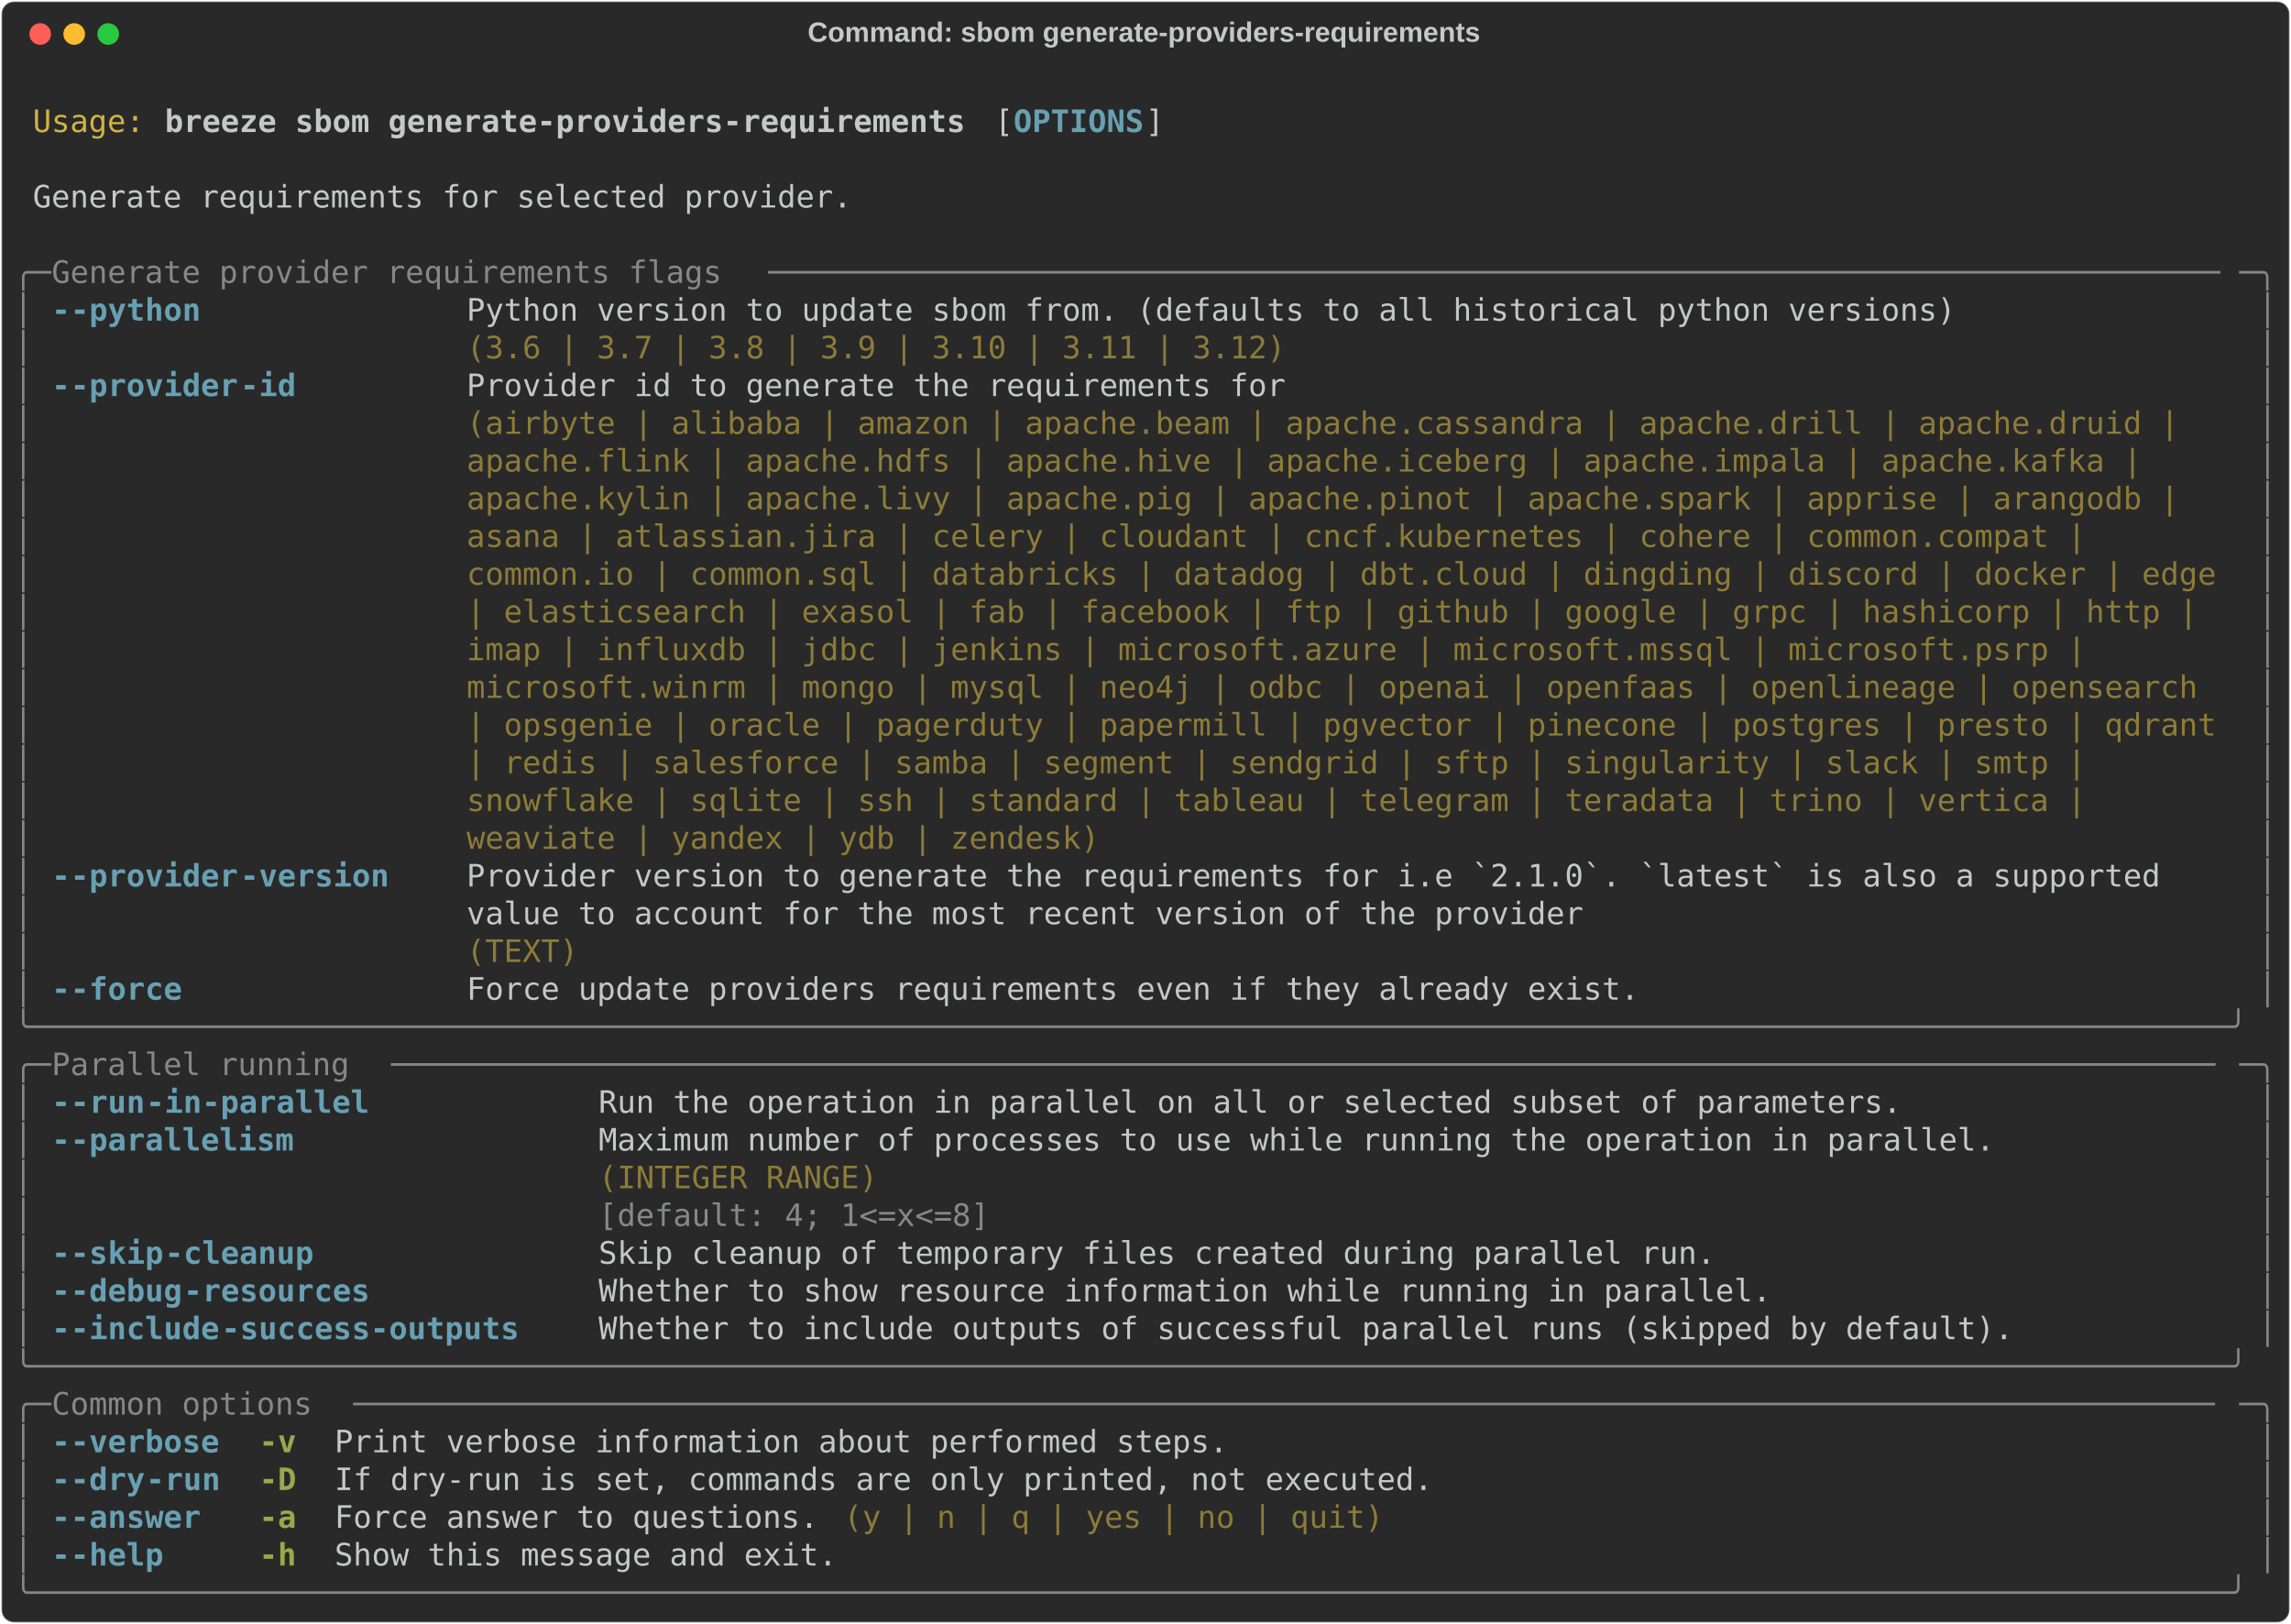
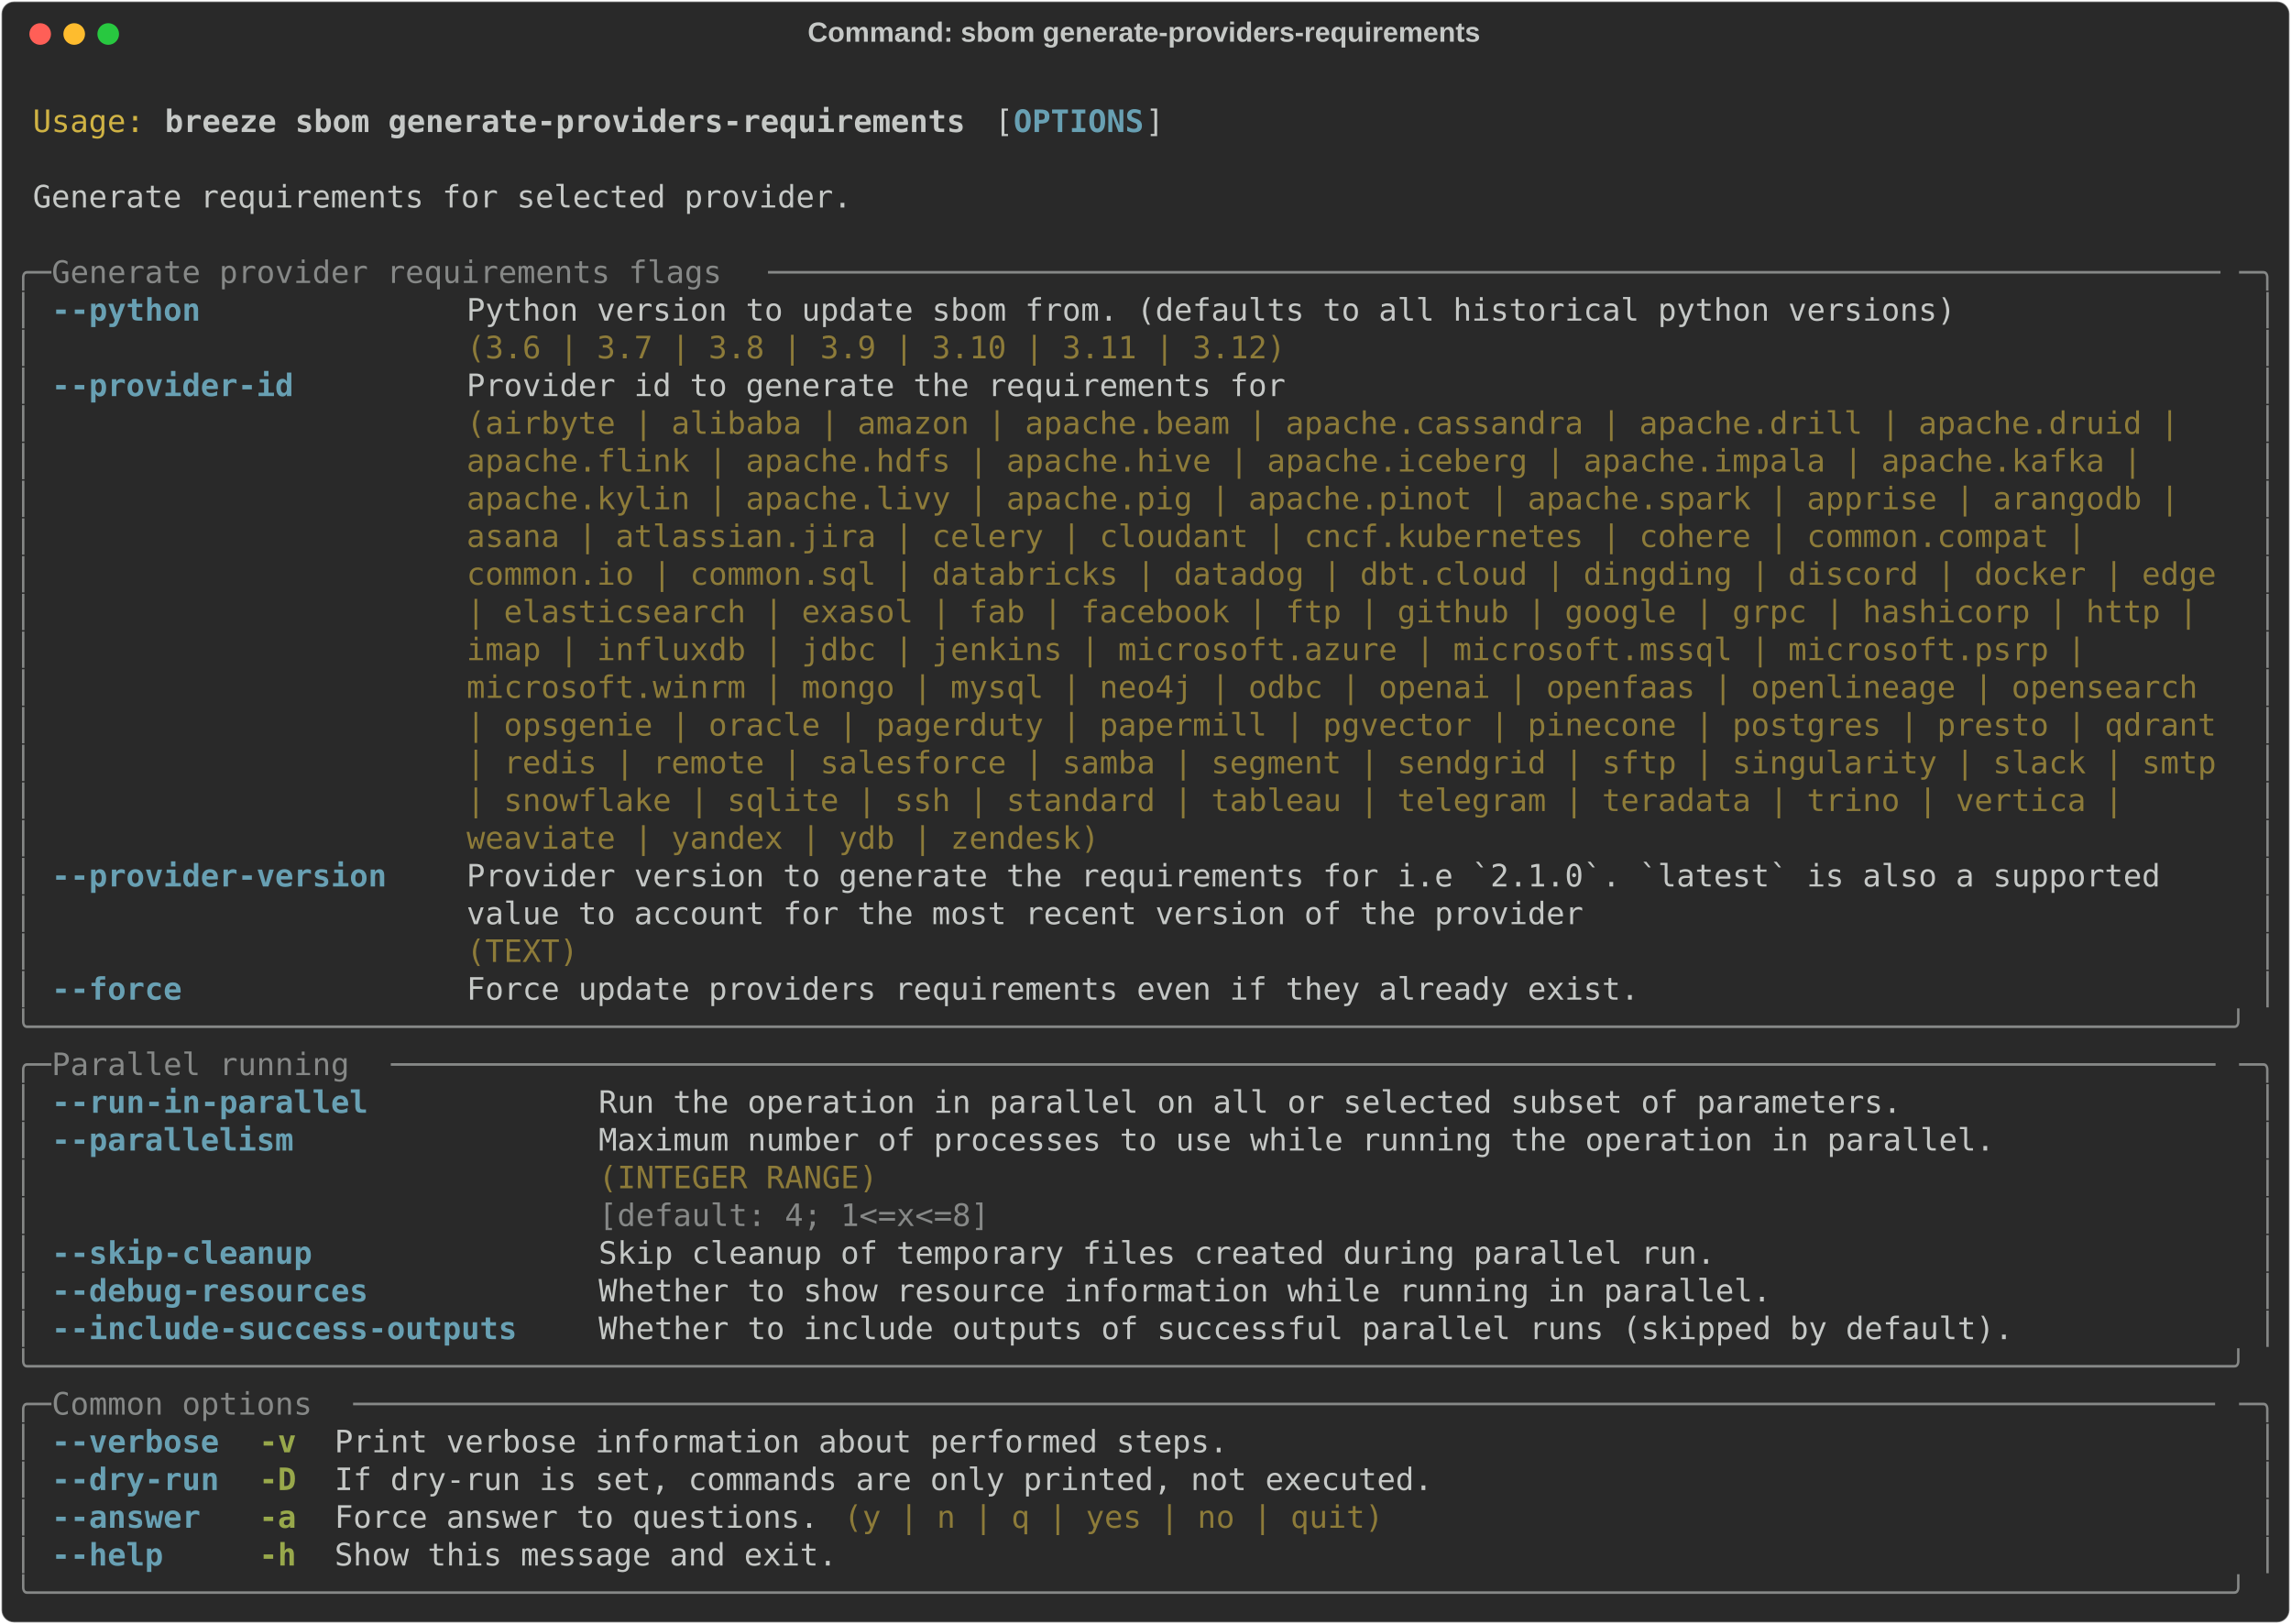
<svg xmlns="http://www.w3.org/2000/svg" class="rich-terminal" viewBox="0 0 1482 1050.4">
  <style>

    @font-face {
        font-family: "Fira Code";
        src: local("FiraCode-Regular"),
                url("https://cdnjs.cloudflare.com/ajax/libs/firacode/6.2.0/woff2/FiraCode-Regular.woff2") format("woff2"),
                url("https://cdnjs.cloudflare.com/ajax/libs/firacode/6.2.0/woff/FiraCode-Regular.woff") format("woff");
        font-style: normal;
        font-weight: 400;
    }
    @font-face {
        font-family: "Fira Code";
        src: local("FiraCode-Bold"),
                url("https://cdnjs.cloudflare.com/ajax/libs/firacode/6.2.0/woff2/FiraCode-Bold.woff2") format("woff2"),
                url("https://cdnjs.cloudflare.com/ajax/libs/firacode/6.2.0/woff/FiraCode-Bold.woff") format("woff");
        font-style: bold;
        font-weight: 700;
    }

    .breeze-sbom-generate-providers-requirements-matrix {
        font-family: Fira Code, monospace;
        font-size: 20px;
        line-height: 24.4px;
        font-variant-east-asian: full-width;
    }

    .breeze-sbom-generate-providers-requirements-title {
        font-size: 18px;
        font-weight: bold;
        font-family: arial;
    }

    .breeze-sbom-generate-providers-requirements-r1 { fill: #c5c8c6 }
.breeze-sbom-generate-providers-requirements-r2 { fill: #d0b344 }
.breeze-sbom-generate-providers-requirements-r3 { fill: #c5c8c6;font-weight: bold }
.breeze-sbom-generate-providers-requirements-r4 { fill: #68a0b3;font-weight: bold }
.breeze-sbom-generate-providers-requirements-r5 { fill: #868887 }
.breeze-sbom-generate-providers-requirements-r6 { fill: #8d7b39 }
.breeze-sbom-generate-providers-requirements-r7 { fill: #98a84b;font-weight: bold }
    </style>
  <defs>
    <clipPath id="breeze-sbom-generate-providers-requirements-clip-terminal">
      <rect x="0" y="0" width="1463.0" height="999.4" />
    </clipPath>
    <clipPath id="breeze-sbom-generate-providers-requirements-line-0">
      <rect x="0" y="1.5" width="1464" height="24.65" />
    </clipPath>
    <clipPath id="breeze-sbom-generate-providers-requirements-line-1">
      <rect x="0" y="25.9" width="1464" height="24.65" />
    </clipPath>
    <clipPath id="breeze-sbom-generate-providers-requirements-line-2">
      <rect x="0" y="50.3" width="1464" height="24.65" />
    </clipPath>
    <clipPath id="breeze-sbom-generate-providers-requirements-line-3">
      <rect x="0" y="74.7" width="1464" height="24.65" />
    </clipPath>
    <clipPath id="breeze-sbom-generate-providers-requirements-line-4">
      <rect x="0" y="99.1" width="1464" height="24.65" />
    </clipPath>
    <clipPath id="breeze-sbom-generate-providers-requirements-line-5">
      <rect x="0" y="123.5" width="1464" height="24.65" />
    </clipPath>
    <clipPath id="breeze-sbom-generate-providers-requirements-line-6">
      <rect x="0" y="147.9" width="1464" height="24.65" />
    </clipPath>
    <clipPath id="breeze-sbom-generate-providers-requirements-line-7">
      <rect x="0" y="172.3" width="1464" height="24.65" />
    </clipPath>
    <clipPath id="breeze-sbom-generate-providers-requirements-line-8">
      <rect x="0" y="196.7" width="1464" height="24.65" />
    </clipPath>
    <clipPath id="breeze-sbom-generate-providers-requirements-line-9">
      <rect x="0" y="221.1" width="1464" height="24.65" />
    </clipPath>
    <clipPath id="breeze-sbom-generate-providers-requirements-line-10">
      <rect x="0" y="245.5" width="1464" height="24.65" />
    </clipPath>
    <clipPath id="breeze-sbom-generate-providers-requirements-line-11">
      <rect x="0" y="269.9" width="1464" height="24.65" />
    </clipPath>
    <clipPath id="breeze-sbom-generate-providers-requirements-line-12">
      <rect x="0" y="294.3" width="1464" height="24.65" />
    </clipPath>
    <clipPath id="breeze-sbom-generate-providers-requirements-line-13">
      <rect x="0" y="318.7" width="1464" height="24.65" />
    </clipPath>
    <clipPath id="breeze-sbom-generate-providers-requirements-line-14">
      <rect x="0" y="343.1" width="1464" height="24.65" />
    </clipPath>
    <clipPath id="breeze-sbom-generate-providers-requirements-line-15">
      <rect x="0" y="367.5" width="1464" height="24.65" />
    </clipPath>
    <clipPath id="breeze-sbom-generate-providers-requirements-line-16">
      <rect x="0" y="391.9" width="1464" height="24.65" />
    </clipPath>
    <clipPath id="breeze-sbom-generate-providers-requirements-line-17">
      <rect x="0" y="416.3" width="1464" height="24.65" />
    </clipPath>
    <clipPath id="breeze-sbom-generate-providers-requirements-line-18">
      <rect x="0" y="440.7" width="1464" height="24.65" />
    </clipPath>
    <clipPath id="breeze-sbom-generate-providers-requirements-line-19">
      <rect x="0" y="465.1" width="1464" height="24.65" />
    </clipPath>
    <clipPath id="breeze-sbom-generate-providers-requirements-line-20">
      <rect x="0" y="489.5" width="1464" height="24.65" />
    </clipPath>
    <clipPath id="breeze-sbom-generate-providers-requirements-line-21">
      <rect x="0" y="513.9" width="1464" height="24.65" />
    </clipPath>
    <clipPath id="breeze-sbom-generate-providers-requirements-line-22">
      <rect x="0" y="538.3" width="1464" height="24.65" />
    </clipPath>
    <clipPath id="breeze-sbom-generate-providers-requirements-line-23">
      <rect x="0" y="562.7" width="1464" height="24.65" />
    </clipPath>
    <clipPath id="breeze-sbom-generate-providers-requirements-line-24">
      <rect x="0" y="587.1" width="1464" height="24.65" />
    </clipPath>
    <clipPath id="breeze-sbom-generate-providers-requirements-line-25">
      <rect x="0" y="611.5" width="1464" height="24.65" />
    </clipPath>
    <clipPath id="breeze-sbom-generate-providers-requirements-line-26">
      <rect x="0" y="635.9" width="1464" height="24.65" />
    </clipPath>
    <clipPath id="breeze-sbom-generate-providers-requirements-line-27">
      <rect x="0" y="660.3" width="1464" height="24.65" />
    </clipPath>
    <clipPath id="breeze-sbom-generate-providers-requirements-line-28">
      <rect x="0" y="684.7" width="1464" height="24.65" />
    </clipPath>
    <clipPath id="breeze-sbom-generate-providers-requirements-line-29">
      <rect x="0" y="709.1" width="1464" height="24.65" />
    </clipPath>
    <clipPath id="breeze-sbom-generate-providers-requirements-line-30">
      <rect x="0" y="733.5" width="1464" height="24.65" />
    </clipPath>
    <clipPath id="breeze-sbom-generate-providers-requirements-line-31">
      <rect x="0" y="757.9" width="1464" height="24.65" />
    </clipPath>
    <clipPath id="breeze-sbom-generate-providers-requirements-line-32">
      <rect x="0" y="782.3" width="1464" height="24.65" />
    </clipPath>
    <clipPath id="breeze-sbom-generate-providers-requirements-line-33">
      <rect x="0" y="806.7" width="1464" height="24.65" />
    </clipPath>
    <clipPath id="breeze-sbom-generate-providers-requirements-line-34">
      <rect x="0" y="831.1" width="1464" height="24.65" />
    </clipPath>
    <clipPath id="breeze-sbom-generate-providers-requirements-line-35">
      <rect x="0" y="855.5" width="1464" height="24.65" />
    </clipPath>
    <clipPath id="breeze-sbom-generate-providers-requirements-line-36">
      <rect x="0" y="879.9" width="1464" height="24.65" />
    </clipPath>
    <clipPath id="breeze-sbom-generate-providers-requirements-line-37">
      <rect x="0" y="904.3" width="1464" height="24.65" />
    </clipPath>
    <clipPath id="breeze-sbom-generate-providers-requirements-line-38">
      <rect x="0" y="928.7" width="1464" height="24.65" />
    </clipPath>
    <clipPath id="breeze-sbom-generate-providers-requirements-line-39">
      <rect x="0" y="953.1" width="1464" height="24.65" />
    </clipPath>
  </defs>
  <rect fill="#292929" stroke="rgba(255,255,255,0.35)" stroke-width="1" x="1" y="1" width="1480" height="1048.4" rx="8" />
  <text class="breeze-sbom-generate-providers-requirements-title" fill="#c5c8c6" text-anchor="middle" x="740" y="27">Command: sbom generate-providers-requirements</text>
  <g transform="translate(26,22)">
    <circle cx="0" cy="0" r="7" fill="#ff5f57" />
    <circle cx="22" cy="0" r="7" fill="#febc2e" />
    <circle cx="44" cy="0" r="7" fill="#28c840" />
  </g>
  <g transform="translate(9, 41)" clip-path="url(#breeze-sbom-generate-providers-requirements-clip-terminal)">
    <g class="breeze-sbom-generate-providers-requirements-matrix">
      <text class="breeze-sbom-generate-providers-requirements-r1" x="1464" y="20" textLength="12.2" clip-path="url(#breeze-sbom-generate-providers-requirements-line-0)">
</text>
      <text class="breeze-sbom-generate-providers-requirements-r2" x="12.2" y="44.4" textLength="73.2" clip-path="url(#breeze-sbom-generate-providers-requirements-line-1)">Usage:</text>
      <text class="breeze-sbom-generate-providers-requirements-r3" x="97.6" y="44.4" textLength="524.6" clip-path="url(#breeze-sbom-generate-providers-requirements-line-1)">breeze sbom generate-providers-requirements</text>
      <text class="breeze-sbom-generate-providers-requirements-r1" x="634.4" y="44.4" textLength="12.2" clip-path="url(#breeze-sbom-generate-providers-requirements-line-1)">[</text>
      <text class="breeze-sbom-generate-providers-requirements-r4" x="646.6" y="44.4" textLength="85.4" clip-path="url(#breeze-sbom-generate-providers-requirements-line-1)">OPTIONS</text>
      <text class="breeze-sbom-generate-providers-requirements-r1" x="732" y="44.4" textLength="12.2" clip-path="url(#breeze-sbom-generate-providers-requirements-line-1)">]</text>
      <text class="breeze-sbom-generate-providers-requirements-r1" x="1464" y="44.4" textLength="12.2" clip-path="url(#breeze-sbom-generate-providers-requirements-line-1)">
</text>
      <text class="breeze-sbom-generate-providers-requirements-r1" x="1464" y="68.8" textLength="12.2" clip-path="url(#breeze-sbom-generate-providers-requirements-line-2)">
</text>
      <text class="breeze-sbom-generate-providers-requirements-r1" x="12.2" y="93.2" textLength="536.8" clip-path="url(#breeze-sbom-generate-providers-requirements-line-3)">Generate requirements for selected provider.</text>
      <text class="breeze-sbom-generate-providers-requirements-r1" x="1464" y="93.2" textLength="12.2" clip-path="url(#breeze-sbom-generate-providers-requirements-line-3)">
</text>
      <text class="breeze-sbom-generate-providers-requirements-r1" x="1464" y="117.6" textLength="12.2" clip-path="url(#breeze-sbom-generate-providers-requirements-line-4)">
</text>
      <text class="breeze-sbom-generate-providers-requirements-r5" x="0" y="142" textLength="24.4" clip-path="url(#breeze-sbom-generate-providers-requirements-line-5)">╭─</text>
      <text class="breeze-sbom-generate-providers-requirements-r5" x="24.4" y="142" textLength="463.6" clip-path="url(#breeze-sbom-generate-providers-requirements-line-5)"> Generate provider requirements flags </text>
      <text class="breeze-sbom-generate-providers-requirements-r5" x="488" y="142" textLength="951.6" clip-path="url(#breeze-sbom-generate-providers-requirements-line-5)">──────────────────────────────────────────────────────────────────────────────</text>
      <text class="breeze-sbom-generate-providers-requirements-r5" x="1439.6" y="142" textLength="24.4" clip-path="url(#breeze-sbom-generate-providers-requirements-line-5)">─╮</text>
      <text class="breeze-sbom-generate-providers-requirements-r1" x="1464" y="142" textLength="12.2" clip-path="url(#breeze-sbom-generate-providers-requirements-line-5)">
</text>
      <text class="breeze-sbom-generate-providers-requirements-r5" x="0" y="166.4" textLength="12.2" clip-path="url(#breeze-sbom-generate-providers-requirements-line-6)">│</text>
-       <text class="breeze-sbom-generate-providers-requirements-r4" x="24.4" y="166.4" textLength="12.2" clip-path="url(#breeze-sbom-generate-providers-requirements-line-6)">-</text>
-       <text class="breeze-sbom-generate-providers-requirements-r4" x="36.6" y="166.4" textLength="85.4" clip-path="url(#breeze-sbom-generate-providers-requirements-line-6)">-python</text>
+       <text class="breeze-sbom-generate-providers-requirements-r4" x="24.4" y="166.4" textLength="97.6" clip-path="url(#breeze-sbom-generate-providers-requirements-line-6)">--python</text>
      <text class="breeze-sbom-generate-providers-requirements-r1" x="292.8" y="166.4" textLength="976" clip-path="url(#breeze-sbom-generate-providers-requirements-line-6)">Python version to update sbom from. (defaults to all historical python versions)</text>
      <text class="breeze-sbom-generate-providers-requirements-r5" x="1451.8" y="166.4" textLength="12.2" clip-path="url(#breeze-sbom-generate-providers-requirements-line-6)">│</text>
      <text class="breeze-sbom-generate-providers-requirements-r1" x="1464" y="166.4" textLength="12.2" clip-path="url(#breeze-sbom-generate-providers-requirements-line-6)">
</text>
      <text class="breeze-sbom-generate-providers-requirements-r5" x="0" y="190.8" textLength="12.2" clip-path="url(#breeze-sbom-generate-providers-requirements-line-7)">│</text>
      <text class="breeze-sbom-generate-providers-requirements-r6" x="292.8" y="190.8" textLength="976" clip-path="url(#breeze-sbom-generate-providers-requirements-line-7)">(3.6 | 3.7 | 3.8 | 3.9 | 3.10 | 3.11 | 3.12)                                    </text>
      <text class="breeze-sbom-generate-providers-requirements-r5" x="1451.8" y="190.8" textLength="12.2" clip-path="url(#breeze-sbom-generate-providers-requirements-line-7)">│</text>
      <text class="breeze-sbom-generate-providers-requirements-r1" x="1464" y="190.8" textLength="12.2" clip-path="url(#breeze-sbom-generate-providers-requirements-line-7)">
</text>
      <text class="breeze-sbom-generate-providers-requirements-r5" x="0" y="215.2" textLength="12.2" clip-path="url(#breeze-sbom-generate-providers-requirements-line-8)">│</text>
-       <text class="breeze-sbom-generate-providers-requirements-r4" x="24.4" y="215.2" textLength="12.2" clip-path="url(#breeze-sbom-generate-providers-requirements-line-8)">-</text>
-       <text class="breeze-sbom-generate-providers-requirements-r4" x="36.6" y="215.2" textLength="109.8" clip-path="url(#breeze-sbom-generate-providers-requirements-line-8)">-provider</text>
-       <text class="breeze-sbom-generate-providers-requirements-r4" x="146.4" y="215.2" textLength="36.6" clip-path="url(#breeze-sbom-generate-providers-requirements-line-8)">-id</text>
+       <text class="breeze-sbom-generate-providers-requirements-r4" x="24.4" y="215.2" textLength="158.6" clip-path="url(#breeze-sbom-generate-providers-requirements-line-8)">--provider-id</text>
      <text class="breeze-sbom-generate-providers-requirements-r1" x="292.8" y="215.2" textLength="1146.8" clip-path="url(#breeze-sbom-generate-providers-requirements-line-8)">Provider id to generate the requirements for                                                  </text>
      <text class="breeze-sbom-generate-providers-requirements-r5" x="1451.8" y="215.2" textLength="12.2" clip-path="url(#breeze-sbom-generate-providers-requirements-line-8)">│</text>
      <text class="breeze-sbom-generate-providers-requirements-r1" x="1464" y="215.2" textLength="12.2" clip-path="url(#breeze-sbom-generate-providers-requirements-line-8)">
</text>
      <text class="breeze-sbom-generate-providers-requirements-r5" x="0" y="239.6" textLength="12.2" clip-path="url(#breeze-sbom-generate-providers-requirements-line-9)">│</text>
      <text class="breeze-sbom-generate-providers-requirements-r6" x="292.8" y="239.6" textLength="1146.8" clip-path="url(#breeze-sbom-generate-providers-requirements-line-9)">(airbyte | alibaba | amazon | apache.beam | apache.cassandra | apache.drill | apache.druid |  </text>
      <text class="breeze-sbom-generate-providers-requirements-r5" x="1451.8" y="239.6" textLength="12.2" clip-path="url(#breeze-sbom-generate-providers-requirements-line-9)">│</text>
      <text class="breeze-sbom-generate-providers-requirements-r1" x="1464" y="239.6" textLength="12.2" clip-path="url(#breeze-sbom-generate-providers-requirements-line-9)">
</text>
      <text class="breeze-sbom-generate-providers-requirements-r5" x="0" y="264" textLength="12.2" clip-path="url(#breeze-sbom-generate-providers-requirements-line-10)">│</text>
      <text class="breeze-sbom-generate-providers-requirements-r6" x="292.8" y="264" textLength="1146.8" clip-path="url(#breeze-sbom-generate-providers-requirements-line-10)">apache.flink | apache.hdfs | apache.hive | apache.iceberg | apache.impala | apache.kafka |    </text>
      <text class="breeze-sbom-generate-providers-requirements-r5" x="1451.8" y="264" textLength="12.2" clip-path="url(#breeze-sbom-generate-providers-requirements-line-10)">│</text>
      <text class="breeze-sbom-generate-providers-requirements-r1" x="1464" y="264" textLength="12.2" clip-path="url(#breeze-sbom-generate-providers-requirements-line-10)">
</text>
      <text class="breeze-sbom-generate-providers-requirements-r5" x="0" y="288.4" textLength="12.2" clip-path="url(#breeze-sbom-generate-providers-requirements-line-11)">│</text>
      <text class="breeze-sbom-generate-providers-requirements-r6" x="292.8" y="288.4" textLength="1146.8" clip-path="url(#breeze-sbom-generate-providers-requirements-line-11)">apache.kylin | apache.livy | apache.pig | apache.pinot | apache.spark | apprise | arangodb |  </text>
      <text class="breeze-sbom-generate-providers-requirements-r5" x="1451.8" y="288.4" textLength="12.2" clip-path="url(#breeze-sbom-generate-providers-requirements-line-11)">│</text>
      <text class="breeze-sbom-generate-providers-requirements-r1" x="1464" y="288.4" textLength="12.2" clip-path="url(#breeze-sbom-generate-providers-requirements-line-11)">
</text>
      <text class="breeze-sbom-generate-providers-requirements-r5" x="0" y="312.8" textLength="12.2" clip-path="url(#breeze-sbom-generate-providers-requirements-line-12)">│</text>
      <text class="breeze-sbom-generate-providers-requirements-r6" x="292.8" y="312.8" textLength="1146.8" clip-path="url(#breeze-sbom-generate-providers-requirements-line-12)">asana | atlassian.jira | celery | cloudant | cncf.kubernetes | cohere | common.compat |       </text>
      <text class="breeze-sbom-generate-providers-requirements-r5" x="1451.8" y="312.8" textLength="12.2" clip-path="url(#breeze-sbom-generate-providers-requirements-line-12)">│</text>
      <text class="breeze-sbom-generate-providers-requirements-r1" x="1464" y="312.8" textLength="12.2" clip-path="url(#breeze-sbom-generate-providers-requirements-line-12)">
</text>
      <text class="breeze-sbom-generate-providers-requirements-r5" x="0" y="337.2" textLength="12.2" clip-path="url(#breeze-sbom-generate-providers-requirements-line-13)">│</text>
      <text class="breeze-sbom-generate-providers-requirements-r6" x="292.8" y="337.2" textLength="1146.8" clip-path="url(#breeze-sbom-generate-providers-requirements-line-13)">common.io | common.sql | databricks | datadog | dbt.cloud | dingding | discord | docker | edge</text>
      <text class="breeze-sbom-generate-providers-requirements-r5" x="1451.8" y="337.2" textLength="12.2" clip-path="url(#breeze-sbom-generate-providers-requirements-line-13)">│</text>
      <text class="breeze-sbom-generate-providers-requirements-r1" x="1464" y="337.2" textLength="12.2" clip-path="url(#breeze-sbom-generate-providers-requirements-line-13)">
</text>
      <text class="breeze-sbom-generate-providers-requirements-r5" x="0" y="361.6" textLength="12.2" clip-path="url(#breeze-sbom-generate-providers-requirements-line-14)">│</text>
      <text class="breeze-sbom-generate-providers-requirements-r6" x="292.8" y="361.6" textLength="1146.8" clip-path="url(#breeze-sbom-generate-providers-requirements-line-14)">| elasticsearch | exasol | fab | facebook | ftp | github | google | grpc | hashicorp | http | </text>
      <text class="breeze-sbom-generate-providers-requirements-r5" x="1451.8" y="361.6" textLength="12.2" clip-path="url(#breeze-sbom-generate-providers-requirements-line-14)">│</text>
      <text class="breeze-sbom-generate-providers-requirements-r1" x="1464" y="361.6" textLength="12.2" clip-path="url(#breeze-sbom-generate-providers-requirements-line-14)">
</text>
      <text class="breeze-sbom-generate-providers-requirements-r5" x="0" y="386" textLength="12.2" clip-path="url(#breeze-sbom-generate-providers-requirements-line-15)">│</text>
      <text class="breeze-sbom-generate-providers-requirements-r6" x="292.8" y="386" textLength="1146.8" clip-path="url(#breeze-sbom-generate-providers-requirements-line-15)">imap | influxdb | jdbc | jenkins | microsoft.azure | microsoft.mssql | microsoft.psrp |       </text>
      <text class="breeze-sbom-generate-providers-requirements-r5" x="1451.8" y="386" textLength="12.2" clip-path="url(#breeze-sbom-generate-providers-requirements-line-15)">│</text>
      <text class="breeze-sbom-generate-providers-requirements-r1" x="1464" y="386" textLength="12.2" clip-path="url(#breeze-sbom-generate-providers-requirements-line-15)">
</text>
      <text class="breeze-sbom-generate-providers-requirements-r5" x="0" y="410.4" textLength="12.2" clip-path="url(#breeze-sbom-generate-providers-requirements-line-16)">│</text>
      <text class="breeze-sbom-generate-providers-requirements-r6" x="292.8" y="410.4" textLength="1146.8" clip-path="url(#breeze-sbom-generate-providers-requirements-line-16)">microsoft.winrm | mongo | mysql | neo4j | odbc | openai | openfaas | openlineage | opensearch </text>
      <text class="breeze-sbom-generate-providers-requirements-r5" x="1451.8" y="410.4" textLength="12.2" clip-path="url(#breeze-sbom-generate-providers-requirements-line-16)">│</text>
      <text class="breeze-sbom-generate-providers-requirements-r1" x="1464" y="410.4" textLength="12.2" clip-path="url(#breeze-sbom-generate-providers-requirements-line-16)">
</text>
      <text class="breeze-sbom-generate-providers-requirements-r5" x="0" y="434.8" textLength="12.2" clip-path="url(#breeze-sbom-generate-providers-requirements-line-17)">│</text>
      <text class="breeze-sbom-generate-providers-requirements-r6" x="292.8" y="434.8" textLength="1146.8" clip-path="url(#breeze-sbom-generate-providers-requirements-line-17)">| opsgenie | oracle | pagerduty | papermill | pgvector | pinecone | postgres | presto | qdrant</text>
      <text class="breeze-sbom-generate-providers-requirements-r5" x="1451.8" y="434.8" textLength="12.2" clip-path="url(#breeze-sbom-generate-providers-requirements-line-17)">│</text>
      <text class="breeze-sbom-generate-providers-requirements-r1" x="1464" y="434.8" textLength="12.2" clip-path="url(#breeze-sbom-generate-providers-requirements-line-17)">
</text>
      <text class="breeze-sbom-generate-providers-requirements-r5" x="0" y="459.2" textLength="12.2" clip-path="url(#breeze-sbom-generate-providers-requirements-line-18)">│</text>
-       <text class="breeze-sbom-generate-providers-requirements-r6" x="292.8" y="459.2" textLength="1146.8" clip-path="url(#breeze-sbom-generate-providers-requirements-line-18)">| redis | salesforce | samba | segment | sendgrid | sftp | singularity | slack | smtp |       </text>
+       <text class="breeze-sbom-generate-providers-requirements-r6" x="292.8" y="459.2" textLength="1146.8" clip-path="url(#breeze-sbom-generate-providers-requirements-line-18)">| redis | remote | salesforce | samba | segment | sendgrid | sftp | singularity | slack | smtp</text>
      <text class="breeze-sbom-generate-providers-requirements-r5" x="1451.8" y="459.2" textLength="12.2" clip-path="url(#breeze-sbom-generate-providers-requirements-line-18)">│</text>
      <text class="breeze-sbom-generate-providers-requirements-r1" x="1464" y="459.2" textLength="12.2" clip-path="url(#breeze-sbom-generate-providers-requirements-line-18)">
</text>
      <text class="breeze-sbom-generate-providers-requirements-r5" x="0" y="483.6" textLength="12.2" clip-path="url(#breeze-sbom-generate-providers-requirements-line-19)">│</text>
-       <text class="breeze-sbom-generate-providers-requirements-r6" x="292.8" y="483.6" textLength="1146.8" clip-path="url(#breeze-sbom-generate-providers-requirements-line-19)">snowflake | sqlite | ssh | standard | tableau | telegram | teradata | trino | vertica |       </text>
+       <text class="breeze-sbom-generate-providers-requirements-r6" x="292.8" y="483.6" textLength="1146.8" clip-path="url(#breeze-sbom-generate-providers-requirements-line-19)">| snowflake | sqlite | ssh | standard | tableau | telegram | teradata | trino | vertica |     </text>
      <text class="breeze-sbom-generate-providers-requirements-r5" x="1451.8" y="483.6" textLength="12.2" clip-path="url(#breeze-sbom-generate-providers-requirements-line-19)">│</text>
      <text class="breeze-sbom-generate-providers-requirements-r1" x="1464" y="483.6" textLength="12.2" clip-path="url(#breeze-sbom-generate-providers-requirements-line-19)">
</text>
      <text class="breeze-sbom-generate-providers-requirements-r5" x="0" y="508" textLength="12.2" clip-path="url(#breeze-sbom-generate-providers-requirements-line-20)">│</text>
      <text class="breeze-sbom-generate-providers-requirements-r6" x="292.8" y="508" textLength="1146.8" clip-path="url(#breeze-sbom-generate-providers-requirements-line-20)">weaviate | yandex | ydb | zendesk)                                                            </text>
      <text class="breeze-sbom-generate-providers-requirements-r5" x="1451.8" y="508" textLength="12.2" clip-path="url(#breeze-sbom-generate-providers-requirements-line-20)">│</text>
      <text class="breeze-sbom-generate-providers-requirements-r1" x="1464" y="508" textLength="12.2" clip-path="url(#breeze-sbom-generate-providers-requirements-line-20)">
</text>
      <text class="breeze-sbom-generate-providers-requirements-r5" x="0" y="532.4" textLength="12.2" clip-path="url(#breeze-sbom-generate-providers-requirements-line-21)">│</text>
-       <text class="breeze-sbom-generate-providers-requirements-r4" x="24.4" y="532.4" textLength="12.2" clip-path="url(#breeze-sbom-generate-providers-requirements-line-21)">-</text>
-       <text class="breeze-sbom-generate-providers-requirements-r4" x="36.6" y="532.4" textLength="109.8" clip-path="url(#breeze-sbom-generate-providers-requirements-line-21)">-provider</text>
-       <text class="breeze-sbom-generate-providers-requirements-r4" x="146.4" y="532.4" textLength="97.6" clip-path="url(#breeze-sbom-generate-providers-requirements-line-21)">-version</text>
+       <text class="breeze-sbom-generate-providers-requirements-r4" x="24.4" y="532.4" textLength="219.6" clip-path="url(#breeze-sbom-generate-providers-requirements-line-21)">--provider-version</text>
      <text class="breeze-sbom-generate-providers-requirements-r1" x="292.8" y="532.4" textLength="1146.8" clip-path="url(#breeze-sbom-generate-providers-requirements-line-21)">Provider version to generate the requirements for i.e `2.1.0`. `latest` is also a supported   </text>
      <text class="breeze-sbom-generate-providers-requirements-r5" x="1451.8" y="532.4" textLength="12.2" clip-path="url(#breeze-sbom-generate-providers-requirements-line-21)">│</text>
      <text class="breeze-sbom-generate-providers-requirements-r1" x="1464" y="532.4" textLength="12.2" clip-path="url(#breeze-sbom-generate-providers-requirements-line-21)">
</text>
      <text class="breeze-sbom-generate-providers-requirements-r5" x="0" y="556.8" textLength="12.2" clip-path="url(#breeze-sbom-generate-providers-requirements-line-22)">│</text>
      <text class="breeze-sbom-generate-providers-requirements-r1" x="292.8" y="556.8" textLength="1146.8" clip-path="url(#breeze-sbom-generate-providers-requirements-line-22)">value to account for the most recent version of the provider                                  </text>
      <text class="breeze-sbom-generate-providers-requirements-r5" x="1451.8" y="556.8" textLength="12.2" clip-path="url(#breeze-sbom-generate-providers-requirements-line-22)">│</text>
      <text class="breeze-sbom-generate-providers-requirements-r1" x="1464" y="556.8" textLength="12.2" clip-path="url(#breeze-sbom-generate-providers-requirements-line-22)">
</text>
      <text class="breeze-sbom-generate-providers-requirements-r5" x="0" y="581.2" textLength="12.2" clip-path="url(#breeze-sbom-generate-providers-requirements-line-23)">│</text>
      <text class="breeze-sbom-generate-providers-requirements-r6" x="292.8" y="581.2" textLength="1146.8" clip-path="url(#breeze-sbom-generate-providers-requirements-line-23)">(TEXT)                                                                                        </text>
      <text class="breeze-sbom-generate-providers-requirements-r5" x="1451.8" y="581.2" textLength="12.2" clip-path="url(#breeze-sbom-generate-providers-requirements-line-23)">│</text>
      <text class="breeze-sbom-generate-providers-requirements-r1" x="1464" y="581.2" textLength="12.2" clip-path="url(#breeze-sbom-generate-providers-requirements-line-23)">
</text>
      <text class="breeze-sbom-generate-providers-requirements-r5" x="0" y="605.6" textLength="12.2" clip-path="url(#breeze-sbom-generate-providers-requirements-line-24)">│</text>
-       <text class="breeze-sbom-generate-providers-requirements-r4" x="24.4" y="605.6" textLength="12.2" clip-path="url(#breeze-sbom-generate-providers-requirements-line-24)">-</text>
-       <text class="breeze-sbom-generate-providers-requirements-r4" x="36.6" y="605.6" textLength="73.2" clip-path="url(#breeze-sbom-generate-providers-requirements-line-24)">-force</text>
+       <text class="breeze-sbom-generate-providers-requirements-r4" x="24.4" y="605.6" textLength="85.4" clip-path="url(#breeze-sbom-generate-providers-requirements-line-24)">--force</text>
      <text class="breeze-sbom-generate-providers-requirements-r1" x="292.8" y="605.6" textLength="768.6" clip-path="url(#breeze-sbom-generate-providers-requirements-line-24)">Force update providers requirements even if they already exist.</text>
      <text class="breeze-sbom-generate-providers-requirements-r5" x="1451.8" y="605.6" textLength="12.2" clip-path="url(#breeze-sbom-generate-providers-requirements-line-24)">│</text>
      <text class="breeze-sbom-generate-providers-requirements-r1" x="1464" y="605.6" textLength="12.2" clip-path="url(#breeze-sbom-generate-providers-requirements-line-24)">
</text>
      <text class="breeze-sbom-generate-providers-requirements-r5" x="0" y="630" textLength="1464" clip-path="url(#breeze-sbom-generate-providers-requirements-line-25)">╰──────────────────────────────────────────────────────────────────────────────────────────────────────────────────────╯</text>
      <text class="breeze-sbom-generate-providers-requirements-r1" x="1464" y="630" textLength="12.2" clip-path="url(#breeze-sbom-generate-providers-requirements-line-25)">
</text>
      <text class="breeze-sbom-generate-providers-requirements-r5" x="0" y="654.4" textLength="24.4" clip-path="url(#breeze-sbom-generate-providers-requirements-line-26)">╭─</text>
      <text class="breeze-sbom-generate-providers-requirements-r5" x="24.4" y="654.4" textLength="219.6" clip-path="url(#breeze-sbom-generate-providers-requirements-line-26)"> Parallel running </text>
      <text class="breeze-sbom-generate-providers-requirements-r5" x="244" y="654.4" textLength="1195.6" clip-path="url(#breeze-sbom-generate-providers-requirements-line-26)">──────────────────────────────────────────────────────────────────────────────────────────────────</text>
      <text class="breeze-sbom-generate-providers-requirements-r5" x="1439.6" y="654.4" textLength="24.4" clip-path="url(#breeze-sbom-generate-providers-requirements-line-26)">─╮</text>
      <text class="breeze-sbom-generate-providers-requirements-r1" x="1464" y="654.4" textLength="12.2" clip-path="url(#breeze-sbom-generate-providers-requirements-line-26)">
</text>
      <text class="breeze-sbom-generate-providers-requirements-r5" x="0" y="678.8" textLength="12.2" clip-path="url(#breeze-sbom-generate-providers-requirements-line-27)">│</text>
-       <text class="breeze-sbom-generate-providers-requirements-r4" x="24.4" y="678.8" textLength="12.2" clip-path="url(#breeze-sbom-generate-providers-requirements-line-27)">-</text>
-       <text class="breeze-sbom-generate-providers-requirements-r4" x="36.6" y="678.8" textLength="48.8" clip-path="url(#breeze-sbom-generate-providers-requirements-line-27)">-run</text>
-       <text class="breeze-sbom-generate-providers-requirements-r4" x="85.4" y="678.8" textLength="146.4" clip-path="url(#breeze-sbom-generate-providers-requirements-line-27)">-in-parallel</text>
+       <text class="breeze-sbom-generate-providers-requirements-r4" x="24.4" y="678.8" textLength="207.4" clip-path="url(#breeze-sbom-generate-providers-requirements-line-27)">--run-in-parallel</text>
      <text class="breeze-sbom-generate-providers-requirements-r1" x="378.2" y="678.8" textLength="854" clip-path="url(#breeze-sbom-generate-providers-requirements-line-27)">Run the operation in parallel on all or selected subset of parameters.</text>
      <text class="breeze-sbom-generate-providers-requirements-r5" x="1451.8" y="678.8" textLength="12.2" clip-path="url(#breeze-sbom-generate-providers-requirements-line-27)">│</text>
      <text class="breeze-sbom-generate-providers-requirements-r1" x="1464" y="678.8" textLength="12.2" clip-path="url(#breeze-sbom-generate-providers-requirements-line-27)">
</text>
      <text class="breeze-sbom-generate-providers-requirements-r5" x="0" y="703.2" textLength="12.2" clip-path="url(#breeze-sbom-generate-providers-requirements-line-28)">│</text>
-       <text class="breeze-sbom-generate-providers-requirements-r4" x="24.4" y="703.2" textLength="12.2" clip-path="url(#breeze-sbom-generate-providers-requirements-line-28)">-</text>
-       <text class="breeze-sbom-generate-providers-requirements-r4" x="36.6" y="703.2" textLength="146.4" clip-path="url(#breeze-sbom-generate-providers-requirements-line-28)">-parallelism</text>
+       <text class="breeze-sbom-generate-providers-requirements-r4" x="24.4" y="703.2" textLength="158.6" clip-path="url(#breeze-sbom-generate-providers-requirements-line-28)">--parallelism</text>
      <text class="breeze-sbom-generate-providers-requirements-r1" x="378.2" y="703.2" textLength="915" clip-path="url(#breeze-sbom-generate-providers-requirements-line-28)">Maximum number of processes to use while running the operation in parallel.</text>
      <text class="breeze-sbom-generate-providers-requirements-r5" x="1451.8" y="703.2" textLength="12.2" clip-path="url(#breeze-sbom-generate-providers-requirements-line-28)">│</text>
      <text class="breeze-sbom-generate-providers-requirements-r1" x="1464" y="703.2" textLength="12.2" clip-path="url(#breeze-sbom-generate-providers-requirements-line-28)">
</text>
      <text class="breeze-sbom-generate-providers-requirements-r5" x="0" y="727.6" textLength="12.2" clip-path="url(#breeze-sbom-generate-providers-requirements-line-29)">│</text>
      <text class="breeze-sbom-generate-providers-requirements-r6" x="378.2" y="727.6" textLength="915" clip-path="url(#breeze-sbom-generate-providers-requirements-line-29)">(INTEGER RANGE)                                                            </text>
      <text class="breeze-sbom-generate-providers-requirements-r5" x="1451.8" y="727.6" textLength="12.2" clip-path="url(#breeze-sbom-generate-providers-requirements-line-29)">│</text>
      <text class="breeze-sbom-generate-providers-requirements-r1" x="1464" y="727.6" textLength="12.2" clip-path="url(#breeze-sbom-generate-providers-requirements-line-29)">
</text>
      <text class="breeze-sbom-generate-providers-requirements-r5" x="0" y="752" textLength="12.2" clip-path="url(#breeze-sbom-generate-providers-requirements-line-30)">│</text>
      <text class="breeze-sbom-generate-providers-requirements-r5" x="378.2" y="752" textLength="915" clip-path="url(#breeze-sbom-generate-providers-requirements-line-30)">[default: 4; 1&lt;=x&lt;=8]                                                      </text>
      <text class="breeze-sbom-generate-providers-requirements-r5" x="1451.8" y="752" textLength="12.2" clip-path="url(#breeze-sbom-generate-providers-requirements-line-30)">│</text>
      <text class="breeze-sbom-generate-providers-requirements-r1" x="1464" y="752" textLength="12.2" clip-path="url(#breeze-sbom-generate-providers-requirements-line-30)">
</text>
      <text class="breeze-sbom-generate-providers-requirements-r5" x="0" y="776.4" textLength="12.2" clip-path="url(#breeze-sbom-generate-providers-requirements-line-31)">│</text>
-       <text class="breeze-sbom-generate-providers-requirements-r4" x="24.4" y="776.4" textLength="12.2" clip-path="url(#breeze-sbom-generate-providers-requirements-line-31)">-</text>
-       <text class="breeze-sbom-generate-providers-requirements-r4" x="36.6" y="776.4" textLength="61" clip-path="url(#breeze-sbom-generate-providers-requirements-line-31)">-skip</text>
-       <text class="breeze-sbom-generate-providers-requirements-r4" x="97.6" y="776.4" textLength="97.6" clip-path="url(#breeze-sbom-generate-providers-requirements-line-31)">-cleanup</text>
+       <text class="breeze-sbom-generate-providers-requirements-r4" x="24.4" y="776.4" textLength="170.8" clip-path="url(#breeze-sbom-generate-providers-requirements-line-31)">--skip-cleanup</text>
      <text class="breeze-sbom-generate-providers-requirements-r1" x="378.2" y="776.4" textLength="732" clip-path="url(#breeze-sbom-generate-providers-requirements-line-31)">Skip cleanup of temporary files created during parallel run.</text>
      <text class="breeze-sbom-generate-providers-requirements-r5" x="1451.8" y="776.4" textLength="12.2" clip-path="url(#breeze-sbom-generate-providers-requirements-line-31)">│</text>
      <text class="breeze-sbom-generate-providers-requirements-r1" x="1464" y="776.4" textLength="12.2" clip-path="url(#breeze-sbom-generate-providers-requirements-line-31)">
</text>
      <text class="breeze-sbom-generate-providers-requirements-r5" x="0" y="800.8" textLength="12.2" clip-path="url(#breeze-sbom-generate-providers-requirements-line-32)">│</text>
-       <text class="breeze-sbom-generate-providers-requirements-r4" x="24.4" y="800.8" textLength="12.2" clip-path="url(#breeze-sbom-generate-providers-requirements-line-32)">-</text>
-       <text class="breeze-sbom-generate-providers-requirements-r4" x="36.6" y="800.8" textLength="73.2" clip-path="url(#breeze-sbom-generate-providers-requirements-line-32)">-debug</text>
-       <text class="breeze-sbom-generate-providers-requirements-r4" x="109.8" y="800.8" textLength="122" clip-path="url(#breeze-sbom-generate-providers-requirements-line-32)">-resources</text>
+       <text class="breeze-sbom-generate-providers-requirements-r4" x="24.4" y="800.8" textLength="207.4" clip-path="url(#breeze-sbom-generate-providers-requirements-line-32)">--debug-resources</text>
      <text class="breeze-sbom-generate-providers-requirements-r1" x="378.2" y="800.8" textLength="768.6" clip-path="url(#breeze-sbom-generate-providers-requirements-line-32)">Whether to show resource information while running in parallel.</text>
      <text class="breeze-sbom-generate-providers-requirements-r5" x="1451.8" y="800.8" textLength="12.2" clip-path="url(#breeze-sbom-generate-providers-requirements-line-32)">│</text>
      <text class="breeze-sbom-generate-providers-requirements-r1" x="1464" y="800.8" textLength="12.2" clip-path="url(#breeze-sbom-generate-providers-requirements-line-32)">
</text>
      <text class="breeze-sbom-generate-providers-requirements-r5" x="0" y="825.2" textLength="12.2" clip-path="url(#breeze-sbom-generate-providers-requirements-line-33)">│</text>
-       <text class="breeze-sbom-generate-providers-requirements-r4" x="24.4" y="825.2" textLength="12.2" clip-path="url(#breeze-sbom-generate-providers-requirements-line-33)">-</text>
-       <text class="breeze-sbom-generate-providers-requirements-r4" x="36.6" y="825.2" textLength="97.6" clip-path="url(#breeze-sbom-generate-providers-requirements-line-33)">-include</text>
-       <text class="breeze-sbom-generate-providers-requirements-r4" x="134.2" y="825.2" textLength="195.2" clip-path="url(#breeze-sbom-generate-providers-requirements-line-33)">-success-outputs</text>
+       <text class="breeze-sbom-generate-providers-requirements-r4" x="24.4" y="825.2" textLength="305" clip-path="url(#breeze-sbom-generate-providers-requirements-line-33)">--include-success-outputs</text>
      <text class="breeze-sbom-generate-providers-requirements-r1" x="378.2" y="825.2" textLength="927.2" clip-path="url(#breeze-sbom-generate-providers-requirements-line-33)">Whether to include outputs of successful parallel runs (skipped by default).</text>
      <text class="breeze-sbom-generate-providers-requirements-r5" x="1451.8" y="825.2" textLength="12.2" clip-path="url(#breeze-sbom-generate-providers-requirements-line-33)">│</text>
      <text class="breeze-sbom-generate-providers-requirements-r1" x="1464" y="825.2" textLength="12.2" clip-path="url(#breeze-sbom-generate-providers-requirements-line-33)">
</text>
      <text class="breeze-sbom-generate-providers-requirements-r5" x="0" y="849.6" textLength="1464" clip-path="url(#breeze-sbom-generate-providers-requirements-line-34)">╰──────────────────────────────────────────────────────────────────────────────────────────────────────────────────────╯</text>
      <text class="breeze-sbom-generate-providers-requirements-r1" x="1464" y="849.6" textLength="12.2" clip-path="url(#breeze-sbom-generate-providers-requirements-line-34)">
</text>
      <text class="breeze-sbom-generate-providers-requirements-r5" x="0" y="874" textLength="24.4" clip-path="url(#breeze-sbom-generate-providers-requirements-line-35)">╭─</text>
      <text class="breeze-sbom-generate-providers-requirements-r5" x="24.4" y="874" textLength="195.2" clip-path="url(#breeze-sbom-generate-providers-requirements-line-35)"> Common options </text>
      <text class="breeze-sbom-generate-providers-requirements-r5" x="219.6" y="874" textLength="1220" clip-path="url(#breeze-sbom-generate-providers-requirements-line-35)">────────────────────────────────────────────────────────────────────────────────────────────────────</text>
      <text class="breeze-sbom-generate-providers-requirements-r5" x="1439.6" y="874" textLength="24.4" clip-path="url(#breeze-sbom-generate-providers-requirements-line-35)">─╮</text>
      <text class="breeze-sbom-generate-providers-requirements-r1" x="1464" y="874" textLength="12.2" clip-path="url(#breeze-sbom-generate-providers-requirements-line-35)">
</text>
      <text class="breeze-sbom-generate-providers-requirements-r5" x="0" y="898.4" textLength="12.2" clip-path="url(#breeze-sbom-generate-providers-requirements-line-36)">│</text>
-       <text class="breeze-sbom-generate-providers-requirements-r4" x="24.4" y="898.4" textLength="12.2" clip-path="url(#breeze-sbom-generate-providers-requirements-line-36)">-</text>
-       <text class="breeze-sbom-generate-providers-requirements-r4" x="36.6" y="898.4" textLength="97.6" clip-path="url(#breeze-sbom-generate-providers-requirements-line-36)">-verbose</text>
+       <text class="breeze-sbom-generate-providers-requirements-r4" x="24.4" y="898.4" textLength="109.8" clip-path="url(#breeze-sbom-generate-providers-requirements-line-36)">--verbose</text>
      <text class="breeze-sbom-generate-providers-requirements-r7" x="158.6" y="898.4" textLength="24.4" clip-path="url(#breeze-sbom-generate-providers-requirements-line-36)">-v</text>
      <text class="breeze-sbom-generate-providers-requirements-r1" x="207.4" y="898.4" textLength="585.6" clip-path="url(#breeze-sbom-generate-providers-requirements-line-36)">Print verbose information about performed steps.</text>
      <text class="breeze-sbom-generate-providers-requirements-r5" x="1451.8" y="898.4" textLength="12.2" clip-path="url(#breeze-sbom-generate-providers-requirements-line-36)">│</text>
      <text class="breeze-sbom-generate-providers-requirements-r1" x="1464" y="898.4" textLength="12.2" clip-path="url(#breeze-sbom-generate-providers-requirements-line-36)">
</text>
      <text class="breeze-sbom-generate-providers-requirements-r5" x="0" y="922.8" textLength="12.2" clip-path="url(#breeze-sbom-generate-providers-requirements-line-37)">│</text>
-       <text class="breeze-sbom-generate-providers-requirements-r4" x="24.4" y="922.8" textLength="12.2" clip-path="url(#breeze-sbom-generate-providers-requirements-line-37)">-</text>
-       <text class="breeze-sbom-generate-providers-requirements-r4" x="36.6" y="922.8" textLength="48.8" clip-path="url(#breeze-sbom-generate-providers-requirements-line-37)">-dry</text>
-       <text class="breeze-sbom-generate-providers-requirements-r4" x="85.4" y="922.8" textLength="48.8" clip-path="url(#breeze-sbom-generate-providers-requirements-line-37)">-run</text>
+       <text class="breeze-sbom-generate-providers-requirements-r4" x="24.4" y="922.8" textLength="109.8" clip-path="url(#breeze-sbom-generate-providers-requirements-line-37)">--dry-run</text>
      <text class="breeze-sbom-generate-providers-requirements-r7" x="158.6" y="922.8" textLength="24.4" clip-path="url(#breeze-sbom-generate-providers-requirements-line-37)">-D</text>
      <text class="breeze-sbom-generate-providers-requirements-r1" x="207.4" y="922.8" textLength="719.8" clip-path="url(#breeze-sbom-generate-providers-requirements-line-37)">If dry-run is set, commands are only printed, not executed.</text>
      <text class="breeze-sbom-generate-providers-requirements-r5" x="1451.8" y="922.8" textLength="12.2" clip-path="url(#breeze-sbom-generate-providers-requirements-line-37)">│</text>
      <text class="breeze-sbom-generate-providers-requirements-r1" x="1464" y="922.8" textLength="12.2" clip-path="url(#breeze-sbom-generate-providers-requirements-line-37)">
</text>
      <text class="breeze-sbom-generate-providers-requirements-r5" x="0" y="947.2" textLength="12.2" clip-path="url(#breeze-sbom-generate-providers-requirements-line-38)">│</text>
-       <text class="breeze-sbom-generate-providers-requirements-r4" x="24.4" y="947.2" textLength="12.2" clip-path="url(#breeze-sbom-generate-providers-requirements-line-38)">-</text>
-       <text class="breeze-sbom-generate-providers-requirements-r4" x="36.6" y="947.2" textLength="85.4" clip-path="url(#breeze-sbom-generate-providers-requirements-line-38)">-answer</text>
+       <text class="breeze-sbom-generate-providers-requirements-r4" x="24.4" y="947.2" textLength="97.6" clip-path="url(#breeze-sbom-generate-providers-requirements-line-38)">--answer</text>
      <text class="breeze-sbom-generate-providers-requirements-r7" x="158.6" y="947.2" textLength="24.4" clip-path="url(#breeze-sbom-generate-providers-requirements-line-38)">-a</text>
      <text class="breeze-sbom-generate-providers-requirements-r1" x="207.4" y="947.2" textLength="317.2" clip-path="url(#breeze-sbom-generate-providers-requirements-line-38)">Force answer to questions.</text>
      <text class="breeze-sbom-generate-providers-requirements-r6" x="536.8" y="947.2" textLength="353.8" clip-path="url(#breeze-sbom-generate-providers-requirements-line-38)">(y | n | q | yes | no | quit)</text>
      <text class="breeze-sbom-generate-providers-requirements-r5" x="1451.8" y="947.2" textLength="12.2" clip-path="url(#breeze-sbom-generate-providers-requirements-line-38)">│</text>
      <text class="breeze-sbom-generate-providers-requirements-r1" x="1464" y="947.2" textLength="12.2" clip-path="url(#breeze-sbom-generate-providers-requirements-line-38)">
</text>
      <text class="breeze-sbom-generate-providers-requirements-r5" x="0" y="971.6" textLength="12.2" clip-path="url(#breeze-sbom-generate-providers-requirements-line-39)">│</text>
-       <text class="breeze-sbom-generate-providers-requirements-r4" x="24.4" y="971.6" textLength="12.2" clip-path="url(#breeze-sbom-generate-providers-requirements-line-39)">-</text>
-       <text class="breeze-sbom-generate-providers-requirements-r4" x="36.6" y="971.6" textLength="61" clip-path="url(#breeze-sbom-generate-providers-requirements-line-39)">-help</text>
+       <text class="breeze-sbom-generate-providers-requirements-r4" x="24.4" y="971.6" textLength="73.2" clip-path="url(#breeze-sbom-generate-providers-requirements-line-39)">--help</text>
      <text class="breeze-sbom-generate-providers-requirements-r7" x="158.6" y="971.6" textLength="24.4" clip-path="url(#breeze-sbom-generate-providers-requirements-line-39)">-h</text>
      <text class="breeze-sbom-generate-providers-requirements-r1" x="207.4" y="971.6" textLength="329.4" clip-path="url(#breeze-sbom-generate-providers-requirements-line-39)">Show this message and exit.</text>
      <text class="breeze-sbom-generate-providers-requirements-r5" x="1451.8" y="971.6" textLength="12.2" clip-path="url(#breeze-sbom-generate-providers-requirements-line-39)">│</text>
      <text class="breeze-sbom-generate-providers-requirements-r1" x="1464" y="971.6" textLength="12.2" clip-path="url(#breeze-sbom-generate-providers-requirements-line-39)">
</text>
      <text class="breeze-sbom-generate-providers-requirements-r5" x="0" y="996" textLength="1464" clip-path="url(#breeze-sbom-generate-providers-requirements-line-40)">╰──────────────────────────────────────────────────────────────────────────────────────────────────────────────────────╯</text>
      <text class="breeze-sbom-generate-providers-requirements-r1" x="1464" y="996" textLength="12.2" clip-path="url(#breeze-sbom-generate-providers-requirements-line-40)">
</text>
    </g>
  </g>
</svg>
